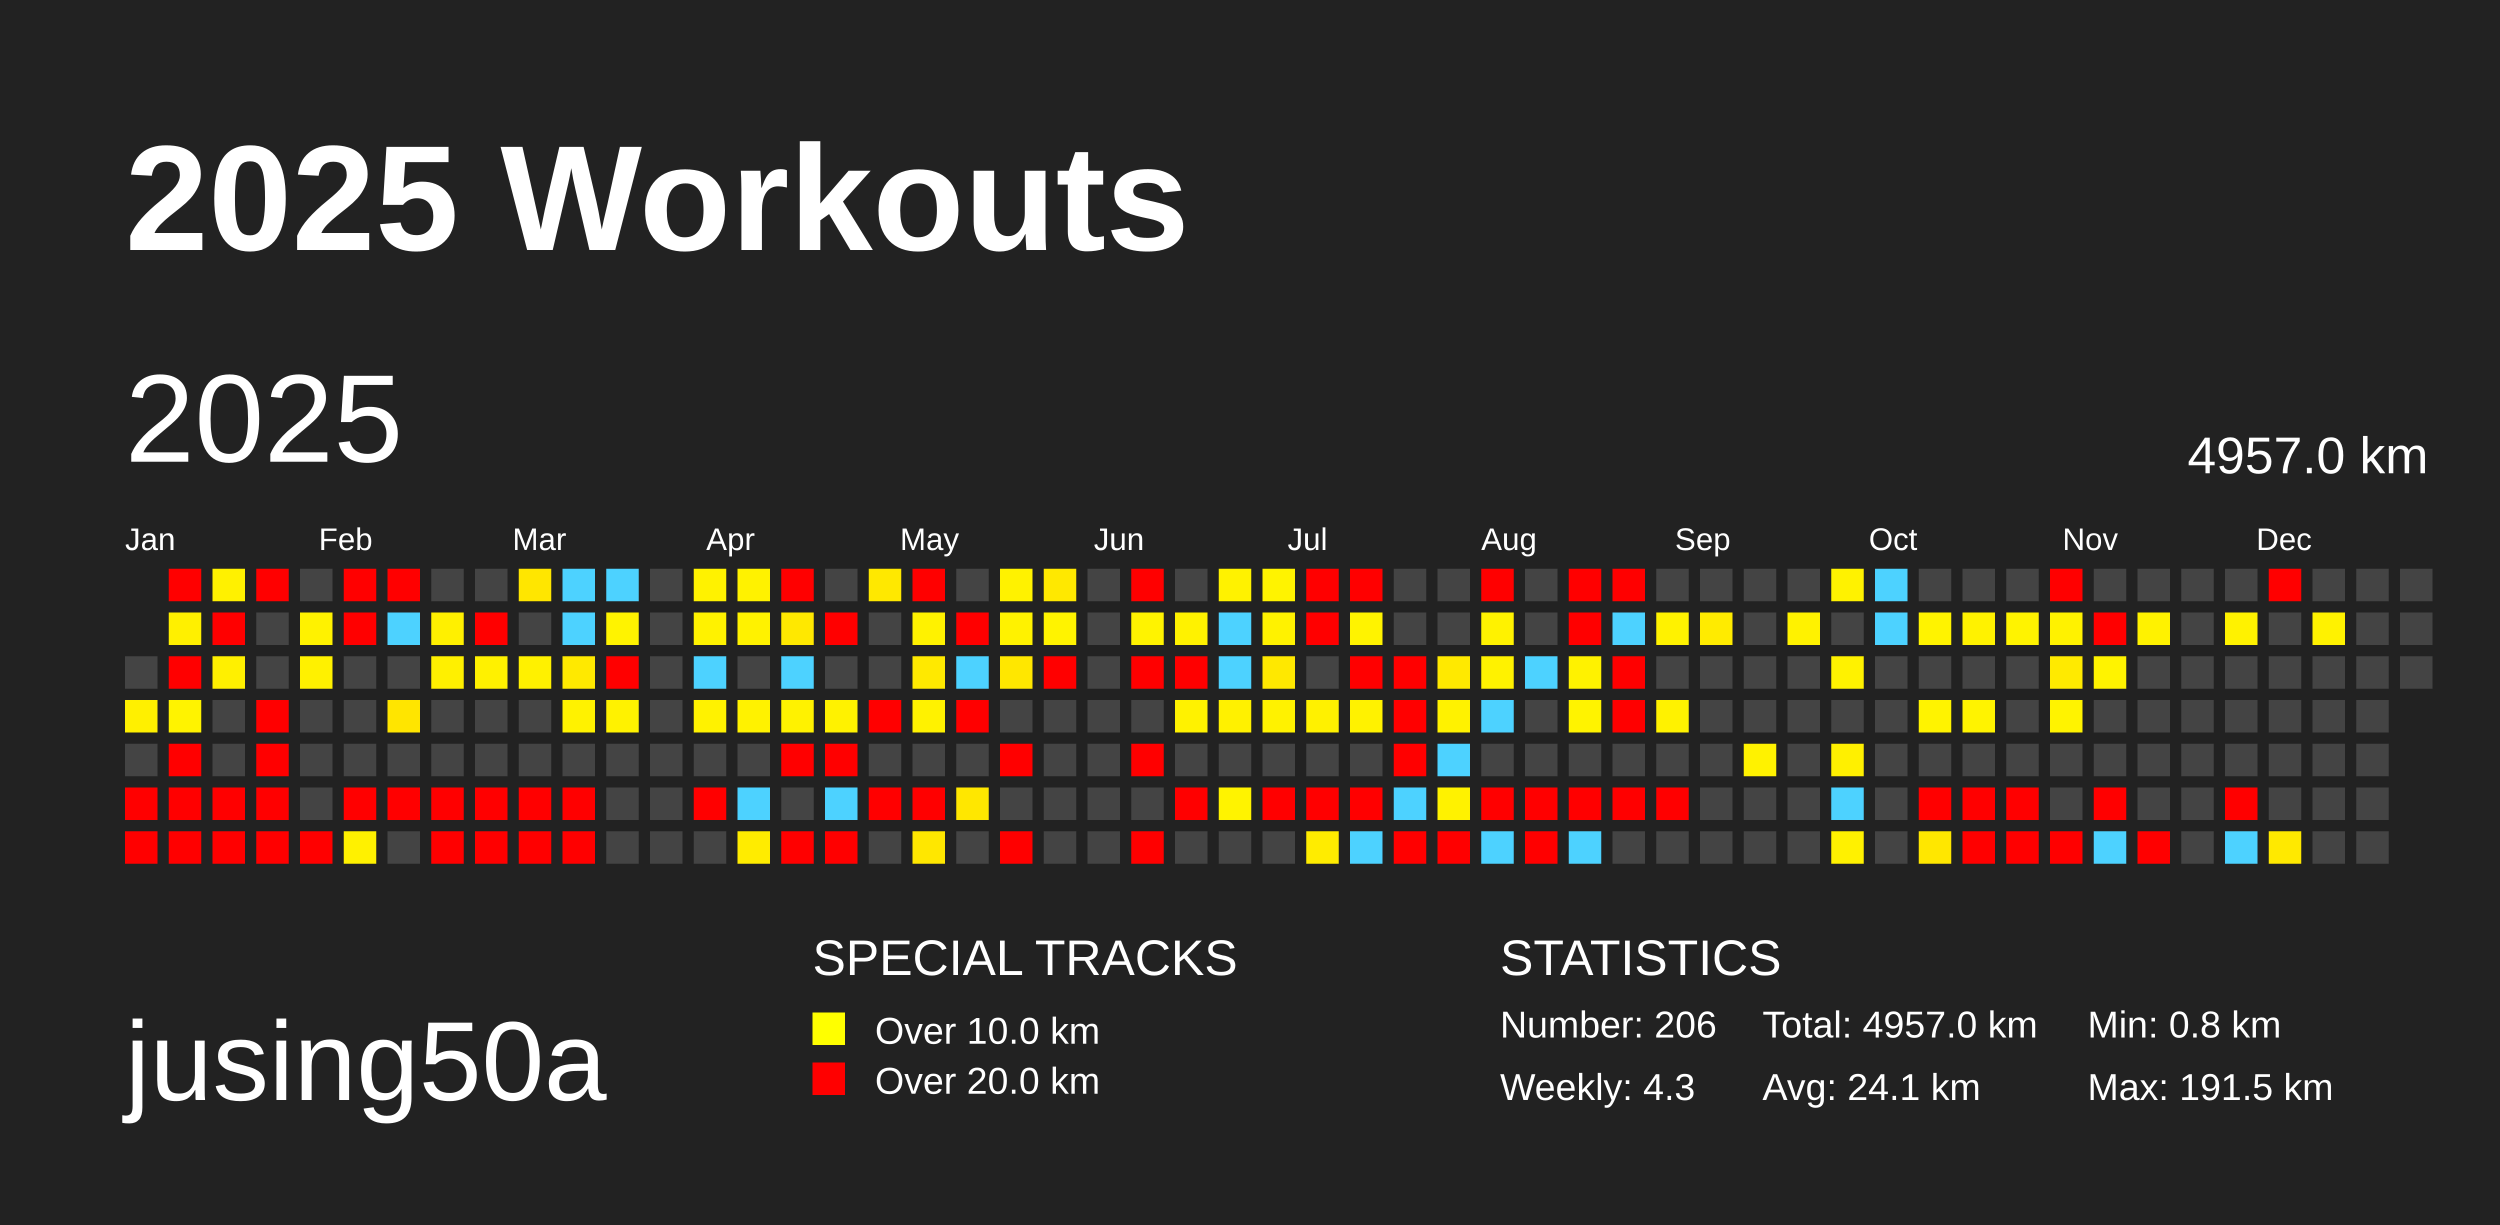
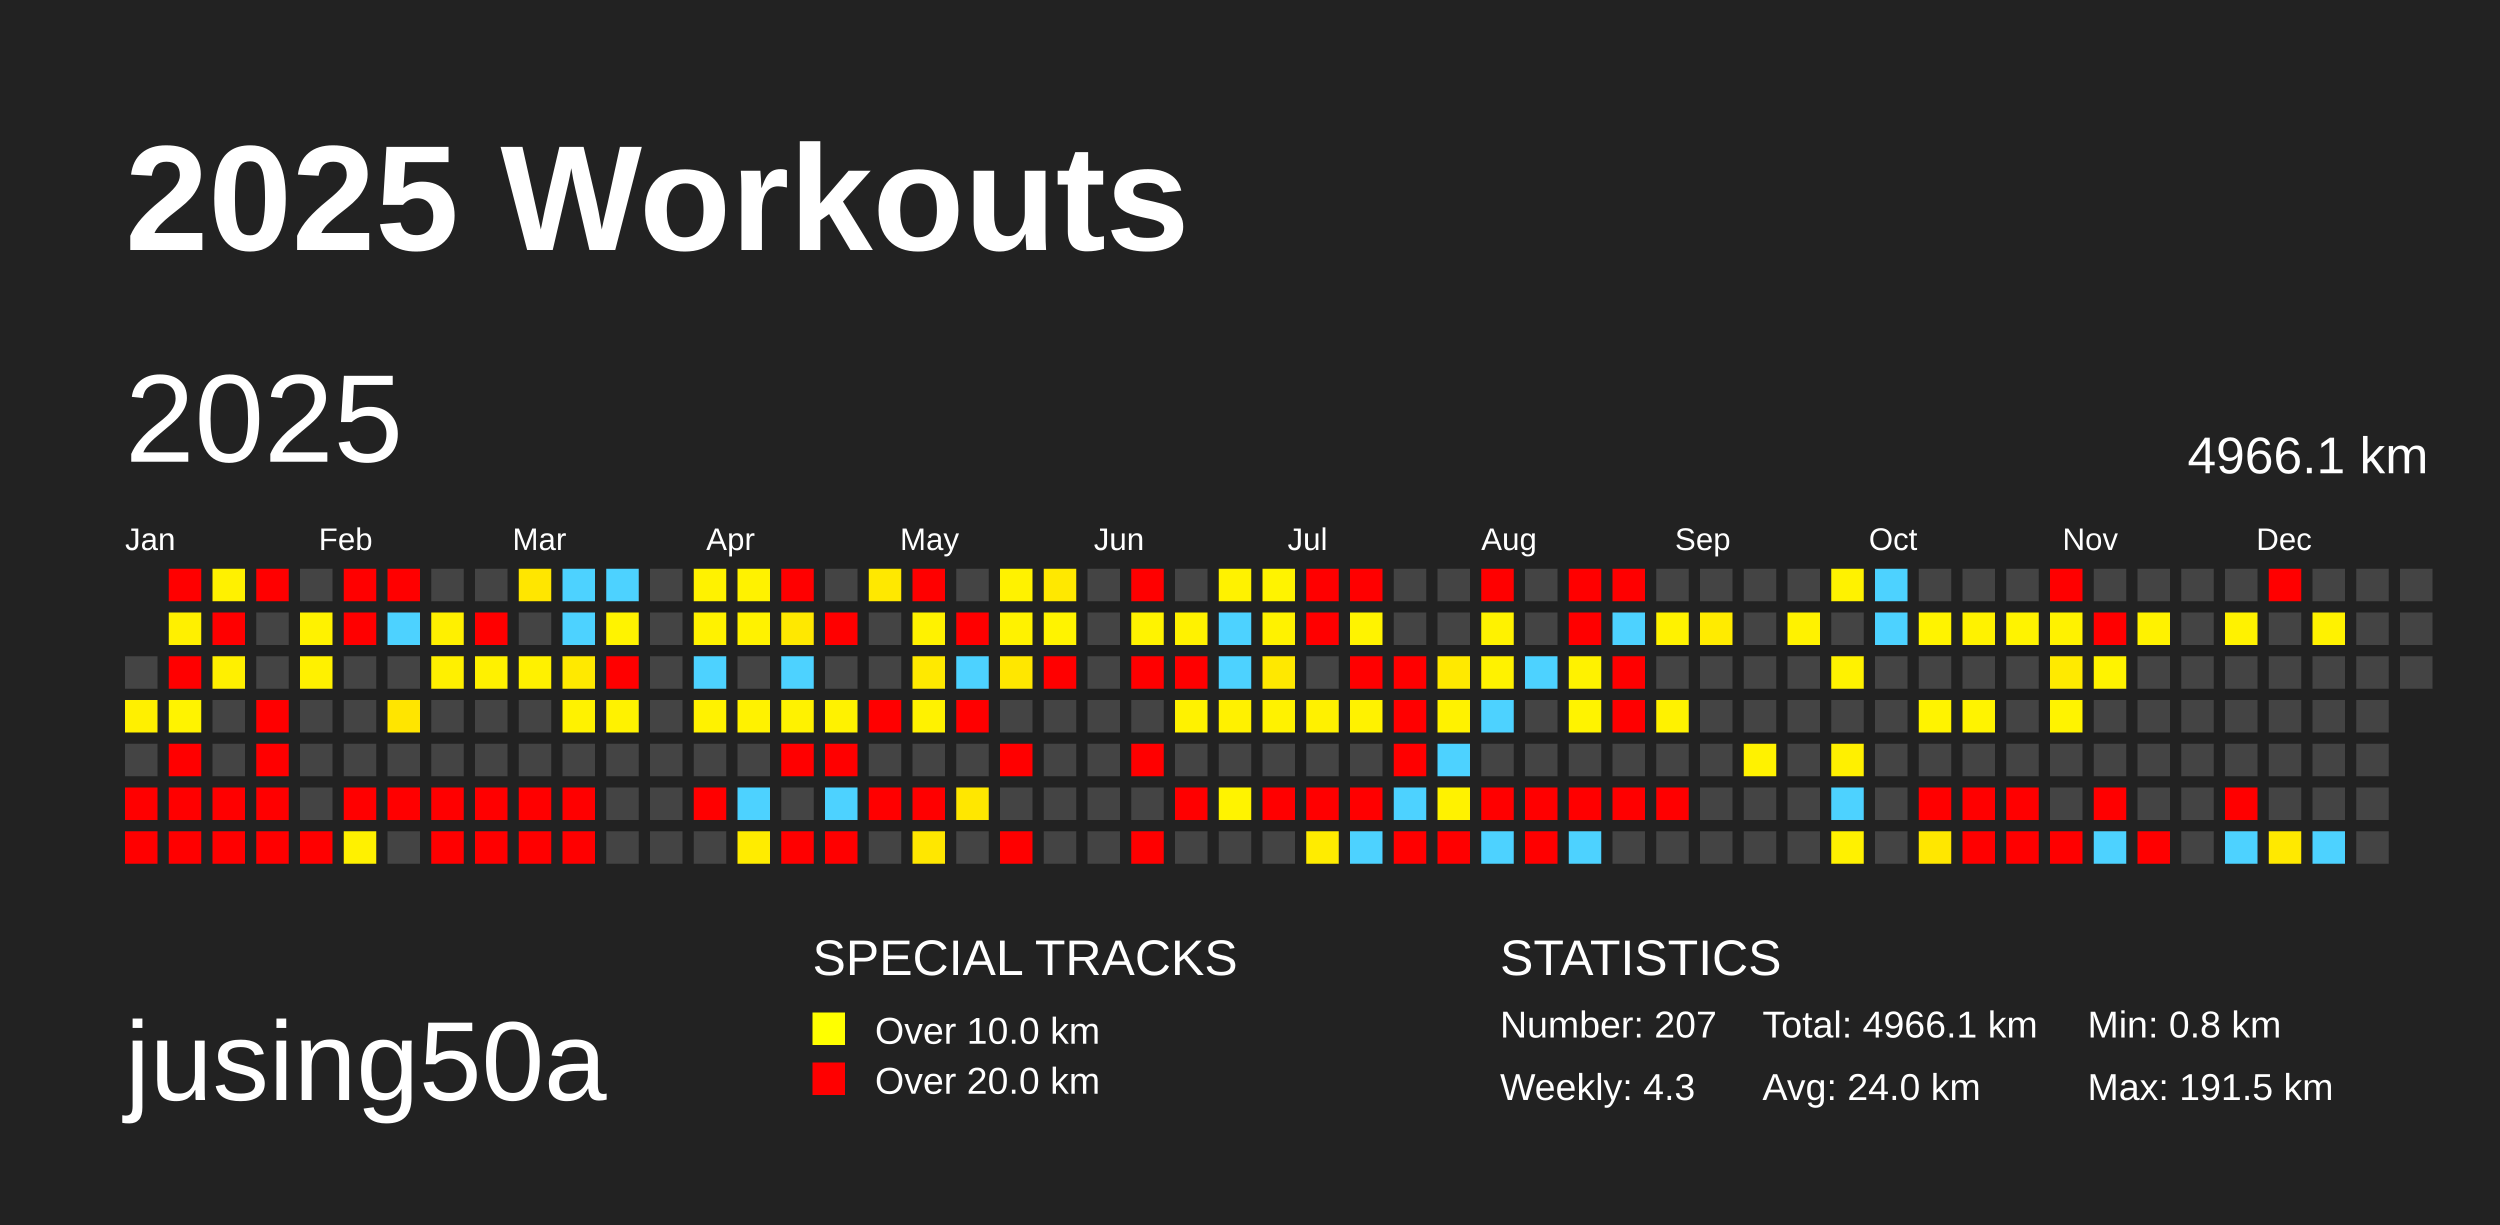
<svg xmlns="http://www.w3.org/2000/svg" baseProfile="full" height="98mm" version="1.1" viewBox="0,0,200,98" width="200mm">
  <defs />
  <rect fill="#222222" height="98" width="200" x="0" y="0" />
  <text fill="#FFFFFF" style="font-size:12px; font-family:Arial; font-weight:bold;" x="10" y="20">2025 Workouts</text>
  <text fill="#FFFFFF" style="font-size:9px; font-family:Arial" x="10" y="88">jusing50a</text>
  <text fill="#FFFFFF" style="font-size:4px; font-family:Arial" x="65" y="78">SPECIAL TRACKS</text>
  <rect fill="yellow" height="2.6" width="2.6" x="65" y="81" />
  <text fill="#FFFFFF" style="font-size:3px; font-family:Arial" x="70" y="83.5">Over 10.0 km</text>
  <rect fill="red" height="2.6" width="2.6" x="65" y="85" />
  <text fill="#FFFFFF" style="font-size:3px; font-family:Arial" x="70" y="87.5">Over 20.0 km</text>
  <text fill="#FFFFFF" style="font-size:4px; font-family:Arial" x="120" y="78">STATISTICS</text>
-   <text fill="#FFFFFF" style="font-size:3px; font-family:Arial" x="120" y="83">Number: 206</text>
+   <text fill="#FFFFFF" style="font-size:3px; font-family:Arial" x="120" y="83">Number: 207</text>
  <text fill="#FFFFFF" style="font-size:3px; font-family:Arial" x="120" y="88">Weekly: 4.3</text>
-   <text fill="#FFFFFF" style="font-size:3px; font-family:Arial" x="141" y="83">Total: 4957.0 km</text>
-   <text fill="#FFFFFF" style="font-size:3px; font-family:Arial" x="141" y="88">Avg: 24.1 km</text>
+   <text fill="#FFFFFF" style="font-size:3px; font-family:Arial" x="141" y="83">Total: 4966.1 km</text>
+   <text fill="#FFFFFF" style="font-size:3px; font-family:Arial" x="141" y="88">Avg: 24.0 km</text>
  <text fill="#FFFFFF" style="font-size:3px; font-family:Arial" x="167" y="83">Min: 0.8 km</text>
  <text fill="#FFFFFF" style="font-size:3px; font-family:Arial" x="167" y="88">Max: 191.5 km</text>
  <text dominant-baseline="hanging" fill="#FFFFFF" style="font-size:10.0px; font-family:Arial;" x="10" y="30">2025</text>
-   <text dominant-baseline="hanging" fill="#FFFFFF" style="font-size:4.125px; font-family:Arial;" x="175" y="35">4957.0 km</text>
+   <text dominant-baseline="hanging" fill="#FFFFFF" style="font-size:4.125px; font-family:Arial;" x="175" y="35">4966.1 km</text>
  <text fill="#FFFFFF" style="font-size:2.5px; font-family:Arial" x="10.0" y="44">Jan</text>
  <text fill="#FFFFFF" style="font-size:2.5px; font-family:Arial" x="25.5" y="44">Feb</text>
  <text fill="#FFFFFF" style="font-size:2.5px; font-family:Arial" x="41.0" y="44">Mar</text>
  <text fill="#FFFFFF" style="font-size:2.5px; font-family:Arial" x="56.5" y="44">Apr</text>
  <text fill="#FFFFFF" style="font-size:2.5px; font-family:Arial" x="72.0" y="44">May</text>
  <text fill="#FFFFFF" style="font-size:2.5px; font-family:Arial" x="87.5" y="44">Jun</text>
  <text fill="#FFFFFF" style="font-size:2.5px; font-family:Arial" x="103.0" y="44">Jul</text>
  <text fill="#FFFFFF" style="font-size:2.5px; font-family:Arial" x="118.5" y="44">Aug</text>
  <text fill="#FFFFFF" style="font-size:2.5px; font-family:Arial" x="134.0" y="44">Sep</text>
  <text fill="#FFFFFF" style="font-size:2.5px; font-family:Arial" x="149.5" y="44">Oct</text>
  <text fill="#FFFFFF" style="font-size:2.5px; font-family:Arial" x="165.0" y="44">Nov</text>
  <text fill="#FFFFFF" style="font-size:2.5px; font-family:Arial" x="180.5" y="44">Dec</text>
  <rect fill="#444444" height="2.6" width="2.6" x="10.0" y="52.5" />
  <rect fill="#fff000" height="2.6" width="2.6" x="10.0" y="56.0" />
  <rect fill="#444444" height="2.6" width="2.6" x="10.0" y="59.5" />
  <rect fill="red" height="2.6" width="2.6" x="10.0" y="63.0" />
  <rect fill="red" height="2.6" width="2.6" x="10.0" y="66.5" />
  <rect fill="red" height="2.6" width="2.6" x="13.5" y="45.5" />
  <rect fill="#fff000" height="2.6" width="2.6" x="13.5" y="49.0" />
  <rect fill="red" height="2.6" width="2.6" x="13.5" y="52.5" />
  <rect fill="#fff300" height="2.6" width="2.6" x="13.5" y="56.0" />
  <rect fill="red" height="2.6" width="2.6" x="13.5" y="59.5" />
  <rect fill="red" height="2.6" width="2.6" x="13.5" y="63.0" />
  <rect fill="red" height="2.6" width="2.6" x="13.5" y="66.5" />
  <rect fill="#fff100" height="2.6" width="2.6" x="17.0" y="45.5" />
  <rect fill="red" height="2.6" width="2.6" x="17.0" y="49.0" />
  <rect fill="#fff000" height="2.6" width="2.6" x="17.0" y="52.5" />
  <rect fill="#444444" height="2.6" width="2.6" x="17.0" y="56.0" />
  <rect fill="#444444" height="2.6" width="2.6" x="17.0" y="59.5" />
  <rect fill="red" height="2.6" width="2.6" x="17.0" y="63.0" />
  <rect fill="red" height="2.6" width="2.6" x="17.0" y="66.5" />
  <rect fill="red" height="2.6" width="2.6" x="20.5" y="45.5" />
  <rect fill="#444444" height="2.6" width="2.6" x="20.5" y="49.0" />
  <rect fill="#444444" height="2.6" width="2.6" x="20.5" y="52.5" />
  <rect fill="red" height="2.6" width="2.6" x="20.5" y="56.0" />
  <rect fill="red" height="2.6" width="2.6" x="20.5" y="59.5" />
  <rect fill="red" height="2.6" width="2.6" x="20.5" y="63.0" />
  <rect fill="red" height="2.6" width="2.6" x="20.5" y="66.5" />
  <rect fill="#444444" height="2.6" width="2.6" x="24.0" y="45.5" />
  <rect fill="#fff200" height="2.6" width="2.6" x="24.0" y="49.0" />
  <rect fill="#fff100" height="2.6" width="2.6" x="24.0" y="52.5" />
  <rect fill="#444444" height="2.6" width="2.6" x="24.0" y="56.0" />
  <rect fill="#444444" height="2.6" width="2.6" x="24.0" y="59.5" />
  <rect fill="#444444" height="2.6" width="2.6" x="24.0" y="63.0" />
  <rect fill="red" height="2.6" width="2.6" x="24.0" y="66.5" />
  <rect fill="red" height="2.6" width="2.6" x="27.5" y="45.5" />
  <rect fill="red" height="2.6" width="2.6" x="27.5" y="49.0" />
  <rect fill="#444444" height="2.6" width="2.6" x="27.5" y="52.5" />
  <rect fill="#444444" height="2.6" width="2.6" x="27.5" y="56.0" />
  <rect fill="#444444" height="2.6" width="2.6" x="27.5" y="59.5" />
  <rect fill="red" height="2.6" width="2.6" x="27.5" y="63.0" />
  <rect fill="#fff100" height="2.6" width="2.6" x="27.5" y="66.5" />
  <rect fill="red" height="2.6" width="2.6" x="31.0" y="45.5" />
  <rect fill="#4dd2ff" height="2.6" width="2.6" x="31.0" y="49.0" />
  <rect fill="#444444" height="2.6" width="2.6" x="31.0" y="52.5" />
  <rect fill="#ffe500" height="2.6" width="2.6" x="31.0" y="56.0" />
  <rect fill="#444444" height="2.6" width="2.6" x="31.0" y="59.5" />
  <rect fill="red" height="2.6" width="2.6" x="31.0" y="63.0" />
  <rect fill="#444444" height="2.6" width="2.6" x="31.0" y="66.5" />
  <rect fill="#444444" height="2.6" width="2.6" x="34.5" y="45.5" />
  <rect fill="#fff000" height="2.6" width="2.6" x="34.5" y="49.0" />
  <rect fill="#fff000" height="2.6" width="2.6" x="34.5" y="52.5" />
  <rect fill="#444444" height="2.6" width="2.6" x="34.5" y="56.0" />
  <rect fill="#444444" height="2.6" width="2.6" x="34.5" y="59.5" />
  <rect fill="red" height="2.6" width="2.6" x="34.5" y="63.0" />
  <rect fill="red" height="2.6" width="2.6" x="34.5" y="66.5" />
  <rect fill="#444444" height="2.6" width="2.6" x="38.0" y="45.5" />
  <rect fill="red" height="2.6" width="2.6" x="38.0" y="49.0" />
  <rect fill="#fff100" height="2.6" width="2.6" x="38.0" y="52.5" />
  <rect fill="#444444" height="2.6" width="2.6" x="38.0" y="56.0" />
  <rect fill="#444444" height="2.6" width="2.6" x="38.0" y="59.5" />
  <rect fill="red" height="2.6" width="2.6" x="38.0" y="63.0" />
  <rect fill="red" height="2.6" width="2.6" x="38.0" y="66.5" />
  <rect fill="#ffe600" height="2.6" width="2.6" x="41.5" y="45.5" />
  <rect fill="#444444" height="2.6" width="2.6" x="41.5" y="49.0" />
  <rect fill="#fff100" height="2.6" width="2.6" x="41.5" y="52.5" />
  <rect fill="#444444" height="2.6" width="2.6" x="41.5" y="56.0" />
  <rect fill="#444444" height="2.6" width="2.6" x="41.5" y="59.5" />
  <rect fill="red" height="2.6" width="2.6" x="41.5" y="63.0" />
  <rect fill="red" height="2.6" width="2.6" x="41.5" y="66.5" />
  <rect fill="#4dd2ff" height="2.6" width="2.6" x="45.0" y="45.5" />
  <rect fill="#4dd2ff" height="2.6" width="2.6" x="45.0" y="49.0" />
  <rect fill="#ffe900" height="2.6" width="2.6" x="45.0" y="52.5" />
  <rect fill="#fff200" height="2.6" width="2.6" x="45.0" y="56.0" />
  <rect fill="#444444" height="2.6" width="2.6" x="45.0" y="59.5" />
  <rect fill="red" height="2.6" width="2.6" x="45.0" y="63.0" />
  <rect fill="red" height="2.6" width="2.6" x="45.0" y="66.5" />
  <rect fill="#4dd2ff" height="2.6" width="2.6" x="48.5" y="45.5" />
  <rect fill="#fff300" height="2.6" width="2.6" x="48.5" y="49.0" />
  <rect fill="red" height="2.6" width="2.6" x="48.5" y="52.5" />
  <rect fill="#fff200" height="2.6" width="2.6" x="48.5" y="56.0" />
  <rect fill="#444444" height="2.6" width="2.6" x="48.5" y="59.5" />
  <rect fill="#444444" height="2.6" width="2.6" x="48.5" y="63.0" />
  <rect fill="#444444" height="2.6" width="2.6" x="48.5" y="66.5" />
  <rect fill="#444444" height="2.6" width="2.6" x="52.0" y="45.5" />
  <rect fill="#444444" height="2.6" width="2.6" x="52.0" y="49.0" />
  <rect fill="#444444" height="2.6" width="2.6" x="52.0" y="52.5" />
  <rect fill="#444444" height="2.6" width="2.6" x="52.0" y="56.0" />
  <rect fill="#444444" height="2.6" width="2.6" x="52.0" y="59.5" />
  <rect fill="#444444" height="2.6" width="2.6" x="52.0" y="63.0" />
  <rect fill="#444444" height="2.6" width="2.6" x="52.0" y="66.5" />
  <rect fill="#fff200" height="2.6" width="2.6" x="55.5" y="45.5" />
  <rect fill="#fff200" height="2.6" width="2.6" x="55.5" y="49.0" />
  <rect fill="#4dd2ff" height="2.6" width="2.6" x="55.5" y="52.5" />
  <rect fill="#fff200" height="2.6" width="2.6" x="55.5" y="56.0" />
  <rect fill="#444444" height="2.6" width="2.6" x="55.5" y="59.5" />
  <rect fill="red" height="2.6" width="2.6" x="55.5" y="63.0" />
  <rect fill="#444444" height="2.6" width="2.6" x="55.5" y="66.5" />
  <rect fill="#fff200" height="2.6" width="2.6" x="59.0" y="45.5" />
  <rect fill="#fff200" height="2.6" width="2.6" x="59.0" y="49.0" />
  <rect fill="#444444" height="2.6" width="2.6" x="59.0" y="52.5" />
  <rect fill="#fff200" height="2.6" width="2.6" x="59.0" y="56.0" />
  <rect fill="#444444" height="2.6" width="2.6" x="59.0" y="59.5" />
  <rect fill="#4dd2ff" height="2.6" width="2.6" x="59.0" y="63.0" />
  <rect fill="#ffec00" height="2.6" width="2.6" x="59.0" y="66.5" />
  <rect fill="red" height="2.6" width="2.6" x="62.5" y="45.5" />
  <rect fill="#ffe800" height="2.6" width="2.6" x="62.5" y="49.0" />
  <rect fill="#4dd2ff" height="2.6" width="2.6" x="62.5" y="52.5" />
  <rect fill="#fff200" height="2.6" width="2.6" x="62.5" y="56.0" />
  <rect fill="red" height="2.6" width="2.6" x="62.5" y="59.5" />
  <rect fill="#444444" height="2.6" width="2.6" x="62.5" y="63.0" />
  <rect fill="red" height="2.6" width="2.6" x="62.5" y="66.5" />
  <rect fill="#444444" height="2.6" width="2.6" x="66.0" y="45.5" />
  <rect fill="red" height="2.6" width="2.6" x="66.0" y="49.0" />
  <rect fill="#444444" height="2.6" width="2.6" x="66.0" y="52.5" />
  <rect fill="#fff200" height="2.6" width="2.6" x="66.0" y="56.0" />
  <rect fill="red" height="2.6" width="2.6" x="66.0" y="59.5" />
  <rect fill="#4dd2ff" height="2.6" width="2.6" x="66.0" y="63.0" />
  <rect fill="red" height="2.6" width="2.6" x="66.0" y="66.5" />
  <rect fill="#ffe800" height="2.6" width="2.6" x="69.5" y="45.5" />
  <rect fill="#444444" height="2.6" width="2.6" x="69.5" y="49.0" />
  <rect fill="#444444" height="2.6" width="2.6" x="69.5" y="52.5" />
  <rect fill="red" height="2.6" width="2.6" x="69.5" y="56.0" />
  <rect fill="#444444" height="2.6" width="2.6" x="69.5" y="59.5" />
  <rect fill="red" height="2.6" width="2.6" x="69.5" y="63.0" />
  <rect fill="#444444" height="2.6" width="2.6" x="69.5" y="66.5" />
  <rect fill="red" height="2.6" width="2.6" x="73.0" y="45.5" />
  <rect fill="#fff200" height="2.6" width="2.6" x="73.0" y="49.0" />
  <rect fill="#ffe900" height="2.6" width="2.6" x="73.0" y="52.5" />
  <rect fill="#fff200" height="2.6" width="2.6" x="73.0" y="56.0" />
  <rect fill="#444444" height="2.6" width="2.6" x="73.0" y="59.5" />
  <rect fill="red" height="2.6" width="2.6" x="73.0" y="63.0" />
  <rect fill="#ffe700" height="2.6" width="2.6" x="73.0" y="66.5" />
  <rect fill="#444444" height="2.6" width="2.6" x="76.5" y="45.5" />
  <rect fill="red" height="2.6" width="2.6" x="76.5" y="49.0" />
  <rect fill="#4dd2ff" height="2.6" width="2.6" x="76.5" y="52.5" />
  <rect fill="red" height="2.6" width="2.6" x="76.5" y="56.0" />
  <rect fill="#444444" height="2.6" width="2.6" x="76.5" y="59.5" />
  <rect fill="#ffe700" height="2.6" width="2.6" x="76.5" y="63.0" />
  <rect fill="#444444" height="2.6" width="2.6" x="76.5" y="66.5" />
  <rect fill="#fff200" height="2.6" width="2.6" x="80.0" y="45.5" />
  <rect fill="#fff200" height="2.6" width="2.6" x="80.0" y="49.0" />
  <rect fill="#ffe700" height="2.6" width="2.6" x="80.0" y="52.5" />
  <rect fill="#444444" height="2.6" width="2.6" x="80.0" y="56.0" />
  <rect fill="red" height="2.6" width="2.6" x="80.0" y="59.5" />
  <rect fill="#444444" height="2.6" width="2.6" x="80.0" y="63.0" />
  <rect fill="red" height="2.6" width="2.6" x="80.0" y="66.5" />
  <rect fill="#ffe800" height="2.6" width="2.6" x="83.5" y="45.5" />
  <rect fill="#fff300" height="2.6" width="2.6" x="83.5" y="49.0" />
  <rect fill="red" height="2.6" width="2.6" x="83.5" y="52.5" />
  <rect fill="#444444" height="2.6" width="2.6" x="83.5" y="56.0" />
  <rect fill="#444444" height="2.6" width="2.6" x="83.5" y="59.5" />
  <rect fill="#444444" height="2.6" width="2.6" x="83.5" y="63.0" />
  <rect fill="#444444" height="2.6" width="2.6" x="83.5" y="66.5" />
  <rect fill="#444444" height="2.6" width="2.6" x="87.0" y="45.5" />
  <rect fill="#444444" height="2.6" width="2.6" x="87.0" y="49.0" />
  <rect fill="#444444" height="2.6" width="2.6" x="87.0" y="52.5" />
  <rect fill="#444444" height="2.6" width="2.6" x="87.0" y="56.0" />
  <rect fill="#444444" height="2.6" width="2.6" x="87.0" y="59.5" />
  <rect fill="#444444" height="2.6" width="2.6" x="87.0" y="63.0" />
  <rect fill="#444444" height="2.6" width="2.6" x="87.0" y="66.5" />
  <rect fill="red" height="2.6" width="2.6" x="90.5" y="45.5" />
  <rect fill="#fff300" height="2.6" width="2.6" x="90.5" y="49.0" />
  <rect fill="red" height="2.6" width="2.6" x="90.5" y="52.5" />
  <rect fill="#444444" height="2.6" width="2.6" x="90.5" y="56.0" />
  <rect fill="red" height="2.6" width="2.6" x="90.5" y="59.5" />
  <rect fill="#444444" height="2.6" width="2.6" x="90.5" y="63.0" />
  <rect fill="red" height="2.6" width="2.6" x="90.5" y="66.5" />
  <rect fill="#444444" height="2.6" width="2.6" x="94.0" y="45.5" />
  <rect fill="#fff200" height="2.6" width="2.6" x="94.0" y="49.0" />
  <rect fill="red" height="2.6" width="2.6" x="94.0" y="52.5" />
  <rect fill="#fff200" height="2.6" width="2.6" x="94.0" y="56.0" />
  <rect fill="#444444" height="2.6" width="2.6" x="94.0" y="59.5" />
  <rect fill="red" height="2.6" width="2.6" x="94.0" y="63.0" />
  <rect fill="#444444" height="2.6" width="2.6" x="94.0" y="66.5" />
  <rect fill="#fff200" height="2.6" width="2.6" x="97.5" y="45.5" />
  <rect fill="#4dd2ff" height="2.6" width="2.6" x="97.5" y="49.0" />
  <rect fill="#4dd2ff" height="2.6" width="2.6" x="97.5" y="52.5" />
  <rect fill="#fff100" height="2.6" width="2.6" x="97.5" y="56.0" />
  <rect fill="#444444" height="2.6" width="2.6" x="97.5" y="59.5" />
  <rect fill="#fff300" height="2.6" width="2.6" x="97.5" y="63.0" />
  <rect fill="#444444" height="2.6" width="2.6" x="97.5" y="66.5" />
  <rect fill="#fff300" height="2.6" width="2.6" x="101.0" y="45.5" />
  <rect fill="#fff200" height="2.6" width="2.6" x="101.0" y="49.0" />
  <rect fill="#ffe800" height="2.6" width="2.6" x="101.0" y="52.5" />
  <rect fill="#fff200" height="2.6" width="2.6" x="101.0" y="56.0" />
  <rect fill="#444444" height="2.6" width="2.6" x="101.0" y="59.5" />
  <rect fill="red" height="2.6" width="2.6" x="101.0" y="63.0" />
  <rect fill="#444444" height="2.6" width="2.6" x="101.0" y="66.5" />
  <rect fill="red" height="2.6" width="2.6" x="104.5" y="45.5" />
  <rect fill="red" height="2.6" width="2.6" x="104.5" y="49.0" />
  <rect fill="#444444" height="2.6" width="2.6" x="104.5" y="52.5" />
  <rect fill="#fff100" height="2.6" width="2.6" x="104.5" y="56.0" />
  <rect fill="#444444" height="2.6" width="2.6" x="104.5" y="59.5" />
  <rect fill="red" height="2.6" width="2.6" x="104.5" y="63.0" />
  <rect fill="#ffec00" height="2.6" width="2.6" x="104.5" y="66.5" />
  <rect fill="red" height="2.6" width="2.6" x="108.0" y="45.5" />
  <rect fill="#fff300" height="2.6" width="2.6" x="108.0" y="49.0" />
  <rect fill="red" height="2.6" width="2.6" x="108.0" y="52.5" />
  <rect fill="#fff200" height="2.6" width="2.6" x="108.0" y="56.0" />
  <rect fill="#444444" height="2.6" width="2.6" x="108.0" y="59.5" />
  <rect fill="red" height="2.6" width="2.6" x="108.0" y="63.0" />
  <rect fill="#4dd2ff" height="2.6" width="2.6" x="108.0" y="66.5" />
  <rect fill="#444444" height="2.6" width="2.6" x="111.5" y="45.5" />
  <rect fill="#444444" height="2.6" width="2.6" x="111.5" y="49.0" />
  <rect fill="red" height="2.6" width="2.6" x="111.5" y="52.5" />
  <rect fill="red" height="2.6" width="2.6" x="111.5" y="56.0" />
  <rect fill="red" height="2.6" width="2.6" x="111.5" y="59.5" />
  <rect fill="#4dd2ff" height="2.6" width="2.6" x="111.5" y="63.0" />
  <rect fill="red" height="2.6" width="2.6" x="111.5" y="66.5" />
  <rect fill="#444444" height="2.6" width="2.6" x="115.0" y="45.5" />
  <rect fill="#444444" height="2.6" width="2.6" x="115.0" y="49.0" />
  <rect fill="#ffe900" height="2.6" width="2.6" x="115.0" y="52.5" />
  <rect fill="#fff200" height="2.6" width="2.6" x="115.0" y="56.0" />
  <rect fill="#4dd2ff" height="2.6" width="2.6" x="115.0" y="59.5" />
  <rect fill="#fff200" height="2.6" width="2.6" x="115.0" y="63.0" />
  <rect fill="red" height="2.6" width="2.6" x="115.0" y="66.5" />
  <rect fill="red" height="2.6" width="2.6" x="118.5" y="45.5" />
  <rect fill="#fff200" height="2.6" width="2.6" x="118.5" y="49.0" />
  <rect fill="#fff200" height="2.6" width="2.6" x="118.5" y="52.5" />
  <rect fill="#4dd2ff" height="2.6" width="2.6" x="118.5" y="56.0" />
  <rect fill="#444444" height="2.6" width="2.6" x="118.5" y="59.5" />
  <rect fill="red" height="2.6" width="2.6" x="118.5" y="63.0" />
  <rect fill="#4dd2ff" height="2.6" width="2.6" x="118.5" y="66.5" />
  <rect fill="#444444" height="2.6" width="2.6" x="122.0" y="45.5" />
  <rect fill="#444444" height="2.6" width="2.6" x="122.0" y="49.0" />
  <rect fill="#4dd2ff" height="2.6" width="2.6" x="122.0" y="52.5" />
  <rect fill="#444444" height="2.6" width="2.6" x="122.0" y="56.0" />
  <rect fill="#444444" height="2.6" width="2.6" x="122.0" y="59.5" />
  <rect fill="red" height="2.6" width="2.6" x="122.0" y="63.0" />
  <rect fill="red" height="2.6" width="2.6" x="122.0" y="66.5" />
  <rect fill="red" height="2.6" width="2.6" x="125.5" y="45.5" />
  <rect fill="red" height="2.6" width="2.6" x="125.5" y="49.0" />
  <rect fill="#fff200" height="2.6" width="2.6" x="125.5" y="52.5" />
  <rect fill="#fff300" height="2.6" width="2.6" x="125.5" y="56.0" />
  <rect fill="#444444" height="2.6" width="2.6" x="125.5" y="59.5" />
  <rect fill="red" height="2.6" width="2.6" x="125.5" y="63.0" />
  <rect fill="#4dd2ff" height="2.6" width="2.6" x="125.5" y="66.5" />
  <rect fill="red" height="2.6" width="2.6" x="129.0" y="45.5" />
  <rect fill="#4dd2ff" height="2.6" width="2.6" x="129.0" y="49.0" />
  <rect fill="red" height="2.6" width="2.6" x="129.0" y="52.5" />
  <rect fill="red" height="2.6" width="2.6" x="129.0" y="56.0" />
  <rect fill="#444444" height="2.6" width="2.6" x="129.0" y="59.5" />
  <rect fill="red" height="2.6" width="2.6" x="129.0" y="63.0" />
  <rect fill="#444444" height="2.6" width="2.6" x="129.0" y="66.5" />
  <rect fill="#444444" height="2.6" width="2.6" x="132.5" y="45.5" />
  <rect fill="#fff200" height="2.6" width="2.6" x="132.5" y="49.0" />
  <rect fill="#444444" height="2.6" width="2.6" x="132.5" y="52.5" />
  <rect fill="#fff200" height="2.6" width="2.6" x="132.5" y="56.0" />
  <rect fill="#444444" height="2.6" width="2.6" x="132.5" y="59.5" />
  <rect fill="red" height="2.6" width="2.6" x="132.5" y="63.0" />
  <rect fill="#444444" height="2.6" width="2.6" x="132.5" y="66.5" />
  <rect fill="#444444" height="2.6" width="2.6" x="136.0" y="45.5" />
  <rect fill="#ffeb00" height="2.6" width="2.6" x="136.0" y="49.0" />
  <rect fill="#444444" height="2.6" width="2.6" x="136.0" y="52.5" />
  <rect fill="#444444" height="2.6" width="2.6" x="136.0" y="56.0" />
  <rect fill="#444444" height="2.6" width="2.6" x="136.0" y="59.5" />
  <rect fill="#444444" height="2.6" width="2.6" x="136.0" y="63.0" />
  <rect fill="#444444" height="2.6" width="2.6" x="136.0" y="66.5" />
  <rect fill="#444444" height="2.6" width="2.6" x="139.5" y="45.5" />
  <rect fill="#444444" height="2.6" width="2.6" x="139.5" y="49.0" />
  <rect fill="#444444" height="2.6" width="2.6" x="139.5" y="52.5" />
  <rect fill="#444444" height="2.6" width="2.6" x="139.5" y="56.0" />
  <rect fill="#fff200" height="2.6" width="2.6" x="139.5" y="59.5" />
  <rect fill="#444444" height="2.6" width="2.6" x="139.5" y="63.0" />
  <rect fill="#444444" height="2.6" width="2.6" x="139.5" y="66.5" />
  <rect fill="#444444" height="2.6" width="2.6" x="143.0" y="45.5" />
  <rect fill="#fff200" height="2.6" width="2.6" x="143.0" y="49.0" />
  <rect fill="#444444" height="2.6" width="2.6" x="143.0" y="52.5" />
  <rect fill="#444444" height="2.6" width="2.6" x="143.0" y="56.0" />
  <rect fill="#444444" height="2.6" width="2.6" x="143.0" y="59.5" />
  <rect fill="#444444" height="2.6" width="2.6" x="143.0" y="63.0" />
  <rect fill="#444444" height="2.6" width="2.6" x="143.0" y="66.5" />
  <rect fill="#fff200" height="2.6" width="2.6" x="146.5" y="45.5" />
  <rect fill="#444444" height="2.6" width="2.6" x="146.5" y="49.0" />
  <rect fill="#fff200" height="2.6" width="2.6" x="146.5" y="52.5" />
  <rect fill="#444444" height="2.6" width="2.6" x="146.5" y="56.0" />
  <rect fill="#fff000" height="2.6" width="2.6" x="146.5" y="59.5" />
  <rect fill="#4dd2ff" height="2.6" width="2.6" x="146.5" y="63.0" />
  <rect fill="#fff100" height="2.6" width="2.6" x="146.5" y="66.5" />
  <rect fill="#4dd2ff" height="2.6" width="2.6" x="150.0" y="45.5" />
  <rect fill="#4dd2ff" height="2.6" width="2.6" x="150.0" y="49.0" />
  <rect fill="#444444" height="2.6" width="2.6" x="150.0" y="52.5" />
  <rect fill="#444444" height="2.6" width="2.6" x="150.0" y="56.0" />
  <rect fill="#444444" height="2.6" width="2.6" x="150.0" y="59.5" />
  <rect fill="#444444" height="2.6" width="2.6" x="150.0" y="63.0" />
  <rect fill="#444444" height="2.6" width="2.6" x="150.0" y="66.5" />
  <rect fill="#444444" height="2.6" width="2.6" x="153.5" y="45.5" />
  <rect fill="#fff300" height="2.6" width="2.6" x="153.5" y="49.0" />
  <rect fill="#444444" height="2.6" width="2.6" x="153.5" y="52.5" />
  <rect fill="#fff300" height="2.6" width="2.6" x="153.5" y="56.0" />
  <rect fill="#444444" height="2.6" width="2.6" x="153.5" y="59.5" />
  <rect fill="red" height="2.6" width="2.6" x="153.5" y="63.0" />
  <rect fill="#ffe700" height="2.6" width="2.6" x="153.5" y="66.5" />
  <rect fill="#444444" height="2.6" width="2.6" x="157.0" y="45.5" />
  <rect fill="#fff200" height="2.6" width="2.6" x="157.0" y="49.0" />
  <rect fill="#444444" height="2.6" width="2.6" x="157.0" y="52.5" />
  <rect fill="#fff300" height="2.6" width="2.6" x="157.0" y="56.0" />
  <rect fill="#444444" height="2.6" width="2.6" x="157.0" y="59.5" />
  <rect fill="red" height="2.6" width="2.6" x="157.0" y="63.0" />
  <rect fill="red" height="2.6" width="2.6" x="157.0" y="66.5" />
  <rect fill="#444444" height="2.6" width="2.6" x="160.5" y="45.5" />
  <rect fill="#fff300" height="2.6" width="2.6" x="160.5" y="49.0" />
  <rect fill="#444444" height="2.6" width="2.6" x="160.5" y="52.5" />
  <rect fill="#444444" height="2.6" width="2.6" x="160.5" y="56.0" />
  <rect fill="#444444" height="2.6" width="2.6" x="160.5" y="59.5" />
  <rect fill="red" height="2.6" width="2.6" x="160.5" y="63.0" />
  <rect fill="red" height="2.6" width="2.6" x="160.5" y="66.5" />
  <rect fill="red" height="2.6" width="2.6" x="164.0" y="45.5" />
  <rect fill="#fff200" height="2.6" width="2.6" x="164.0" y="49.0" />
  <rect fill="#ffea00" height="2.6" width="2.6" x="164.0" y="52.5" />
  <rect fill="#fff300" height="2.6" width="2.6" x="164.0" y="56.0" />
  <rect fill="#444444" height="2.6" width="2.6" x="164.0" y="59.5" />
  <rect fill="#444444" height="2.6" width="2.6" x="164.0" y="63.0" />
  <rect fill="red" height="2.6" width="2.6" x="164.0" y="66.5" />
  <rect fill="#444444" height="2.6" width="2.6" x="167.5" y="45.5" />
  <rect fill="red" height="2.6" width="2.6" x="167.5" y="49.0" />
  <rect fill="#fff300" height="2.6" width="2.6" x="167.5" y="52.5" />
  <rect fill="#444444" height="2.6" width="2.6" x="167.5" y="56.0" />
  <rect fill="#444444" height="2.6" width="2.6" x="167.5" y="59.5" />
  <rect fill="red" height="2.6" width="2.6" x="167.5" y="63.0" />
  <rect fill="#4dd2ff" height="2.6" width="2.6" x="167.5" y="66.5" />
  <rect fill="#444444" height="2.6" width="2.6" x="171.0" y="45.5" />
  <rect fill="#fff200" height="2.6" width="2.6" x="171.0" y="49.0" />
  <rect fill="#444444" height="2.6" width="2.6" x="171.0" y="52.5" />
  <rect fill="#444444" height="2.6" width="2.6" x="171.0" y="56.0" />
  <rect fill="#444444" height="2.6" width="2.6" x="171.0" y="59.5" />
  <rect fill="#444444" height="2.6" width="2.6" x="171.0" y="63.0" />
  <rect fill="red" height="2.6" width="2.6" x="171.0" y="66.5" />
  <rect fill="#444444" height="2.6" width="2.6" x="174.5" y="45.5" />
  <rect fill="#444444" height="2.6" width="2.6" x="174.5" y="49.0" />
  <rect fill="#444444" height="2.6" width="2.6" x="174.5" y="52.5" />
  <rect fill="#444444" height="2.6" width="2.6" x="174.5" y="56.0" />
  <rect fill="#444444" height="2.6" width="2.6" x="174.5" y="59.5" />
  <rect fill="#444444" height="2.6" width="2.6" x="174.5" y="63.0" />
  <rect fill="#444444" height="2.6" width="2.6" x="174.5" y="66.5" />
  <rect fill="#444444" height="2.6" width="2.6" x="178.0" y="45.5" />
  <rect fill="#fff200" height="2.6" width="2.6" x="178.0" y="49.0" />
  <rect fill="#444444" height="2.6" width="2.6" x="178.0" y="52.5" />
  <rect fill="#444444" height="2.6" width="2.6" x="178.0" y="56.0" />
  <rect fill="#444444" height="2.6" width="2.6" x="178.0" y="59.5" />
  <rect fill="red" height="2.6" width="2.6" x="178.0" y="63.0" />
  <rect fill="#4dd2ff" height="2.6" width="2.6" x="178.0" y="66.5" />
  <rect fill="red" height="2.6" width="2.6" x="181.5" y="45.5" />
  <rect fill="#444444" height="2.6" width="2.6" x="181.5" y="49.0" />
  <rect fill="#444444" height="2.6" width="2.6" x="181.5" y="52.5" />
  <rect fill="#444444" height="2.6" width="2.6" x="181.5" y="56.0" />
  <rect fill="#444444" height="2.6" width="2.6" x="181.5" y="59.5" />
  <rect fill="#444444" height="2.6" width="2.6" x="181.5" y="63.0" />
  <rect fill="#ffe900" height="2.6" width="2.6" x="181.5" y="66.5" />
  <rect fill="#444444" height="2.6" width="2.6" x="185.0" y="45.5" />
  <rect fill="#fff200" height="2.6" width="2.6" x="185.0" y="49.0" />
  <rect fill="#444444" height="2.6" width="2.6" x="185.0" y="52.5" />
  <rect fill="#444444" height="2.6" width="2.6" x="185.0" y="56.0" />
  <rect fill="#444444" height="2.6" width="2.6" x="185.0" y="59.5" />
  <rect fill="#444444" height="2.6" width="2.6" x="185.0" y="63.0" />
-   <rect fill="#444444" height="2.6" width="2.6" x="185.0" y="66.5" />
+   <rect fill="#4dd2ff" height="2.6" width="2.6" x="185.0" y="66.5" />
  <rect fill="#444444" height="2.6" width="2.6" x="188.5" y="45.5" />
  <rect fill="#444444" height="2.6" width="2.6" x="188.5" y="49.0" />
  <rect fill="#444444" height="2.6" width="2.6" x="188.5" y="52.5" />
  <rect fill="#444444" height="2.6" width="2.6" x="188.5" y="56.0" />
  <rect fill="#444444" height="2.6" width="2.6" x="188.5" y="59.5" />
  <rect fill="#444444" height="2.6" width="2.6" x="188.5" y="63.0" />
  <rect fill="#444444" height="2.6" width="2.6" x="188.5" y="66.5" />
  <rect fill="#444444" height="2.6" width="2.6" x="192.0" y="45.5" />
  <rect fill="#444444" height="2.6" width="2.6" x="192.0" y="49.0" />
  <rect fill="#444444" height="2.6" width="2.6" x="192.0" y="52.5" />
</svg>
